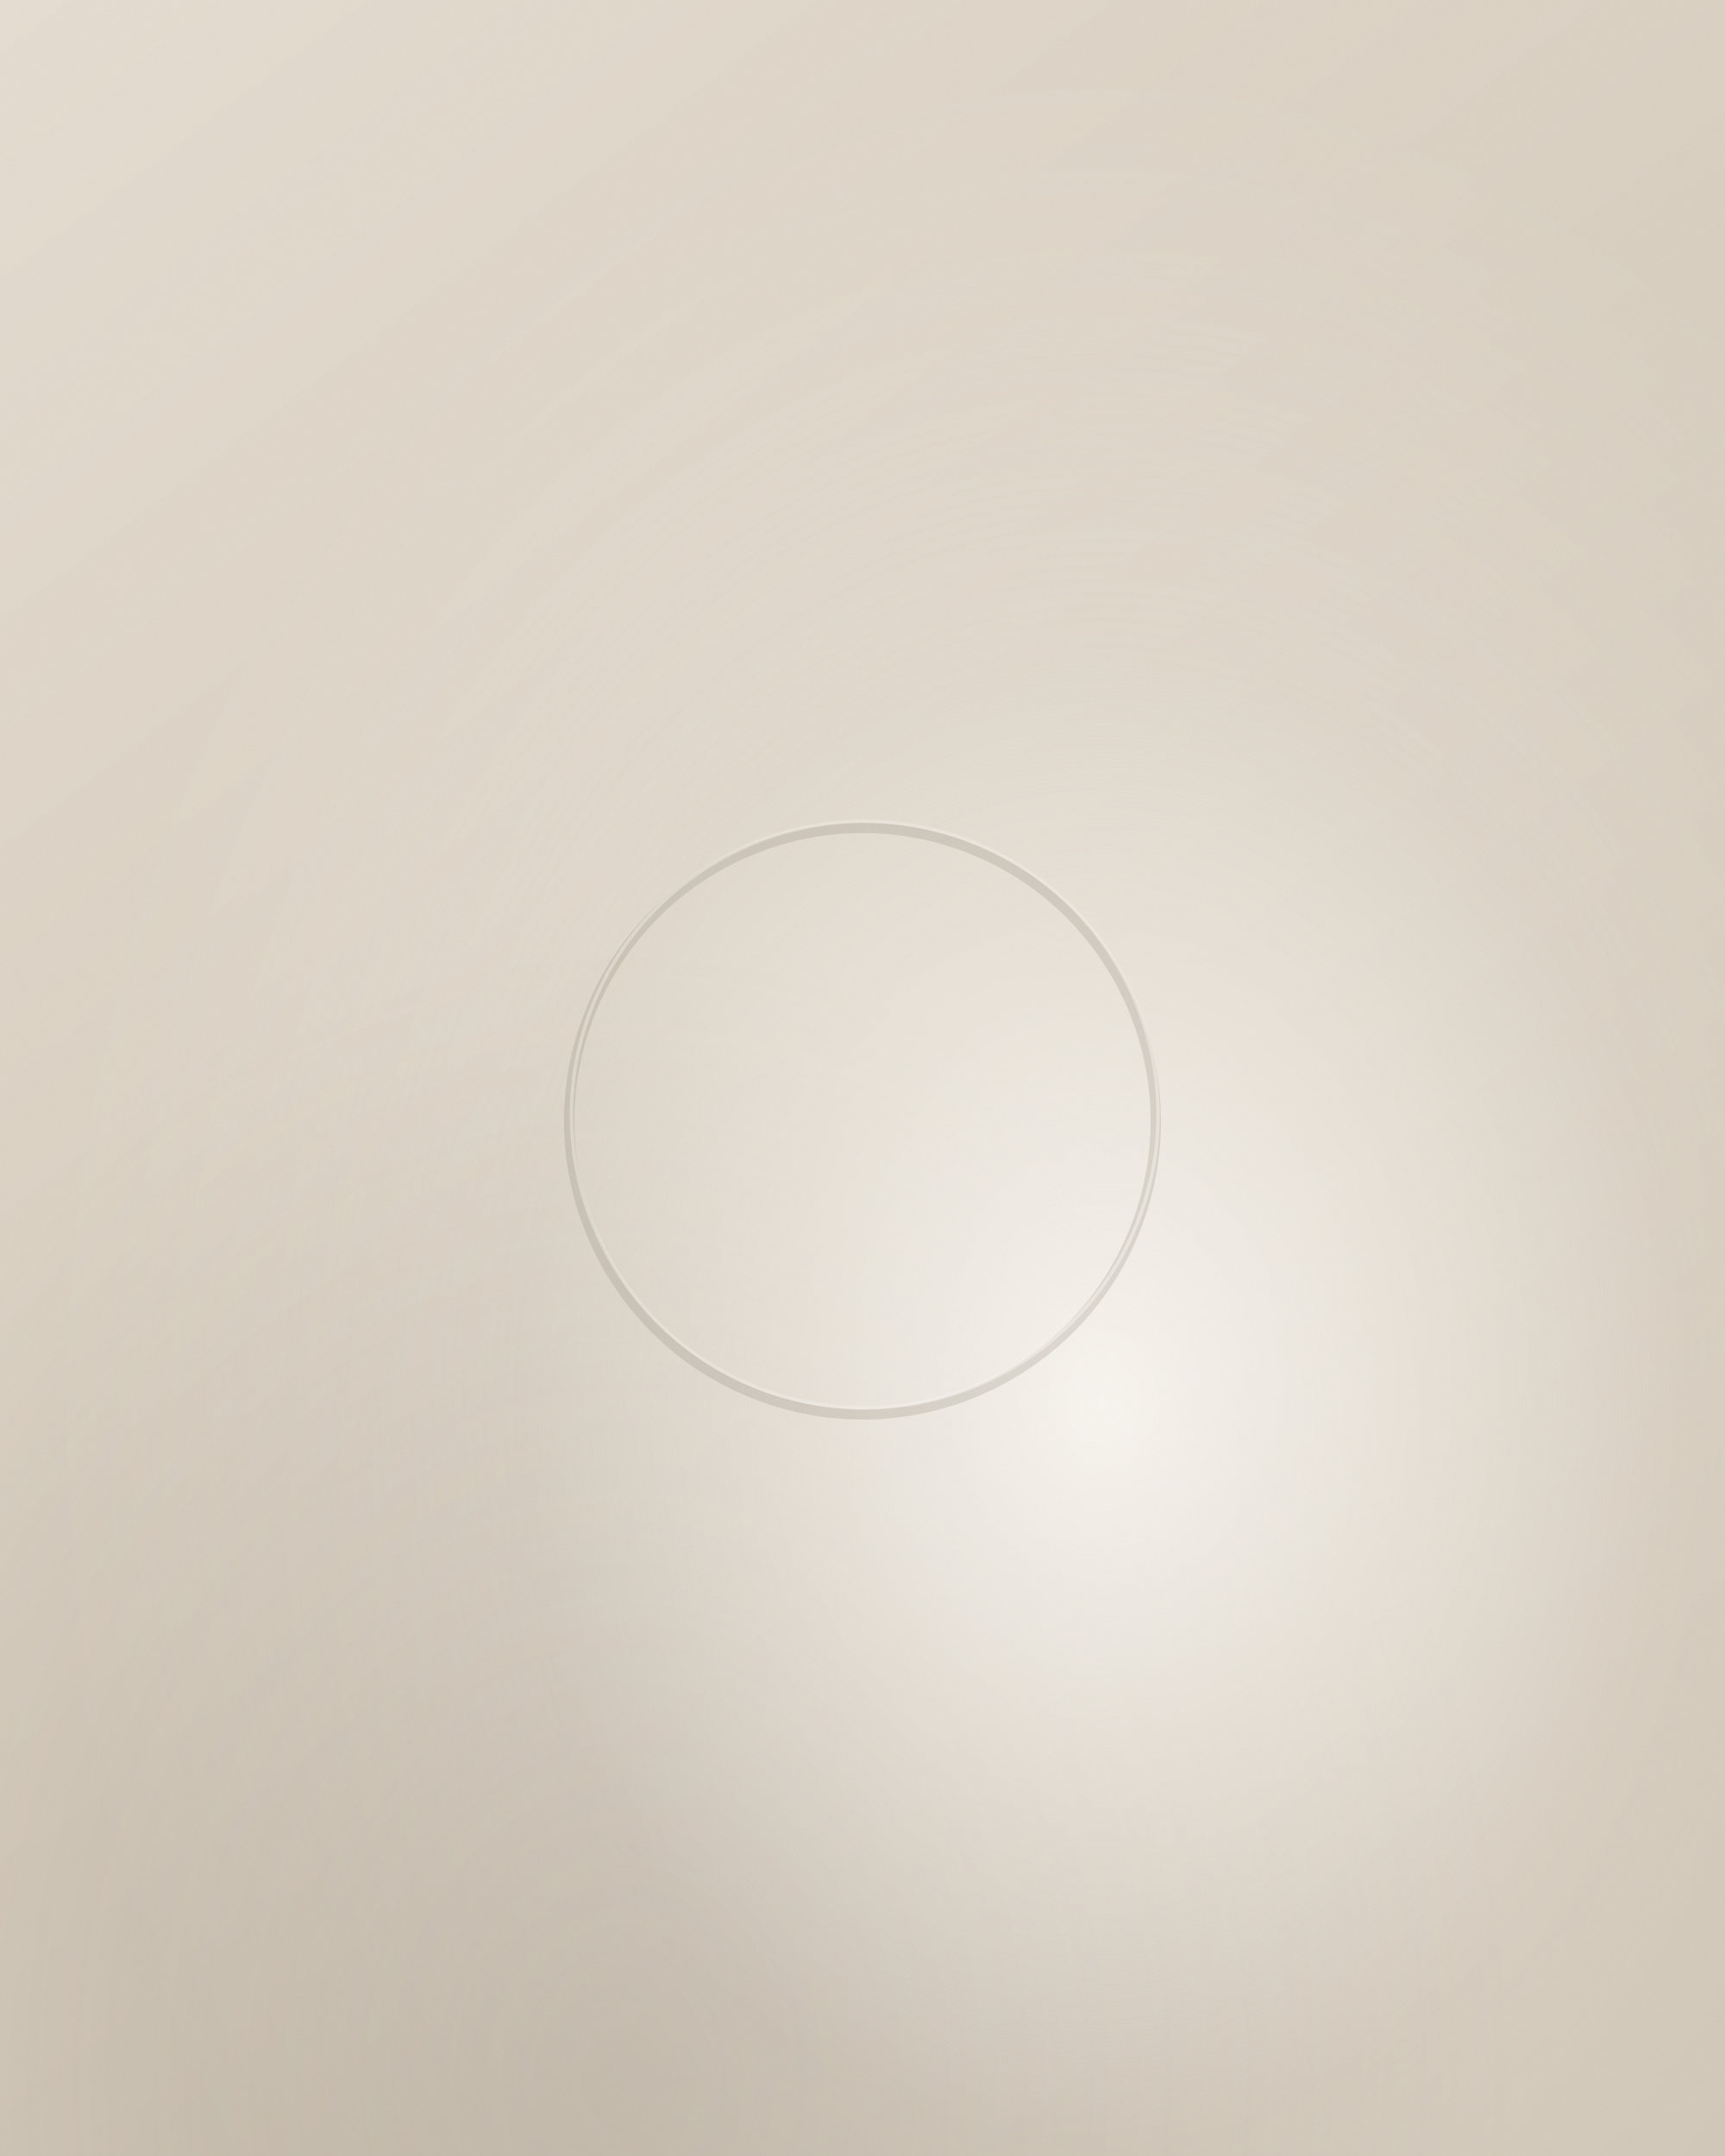
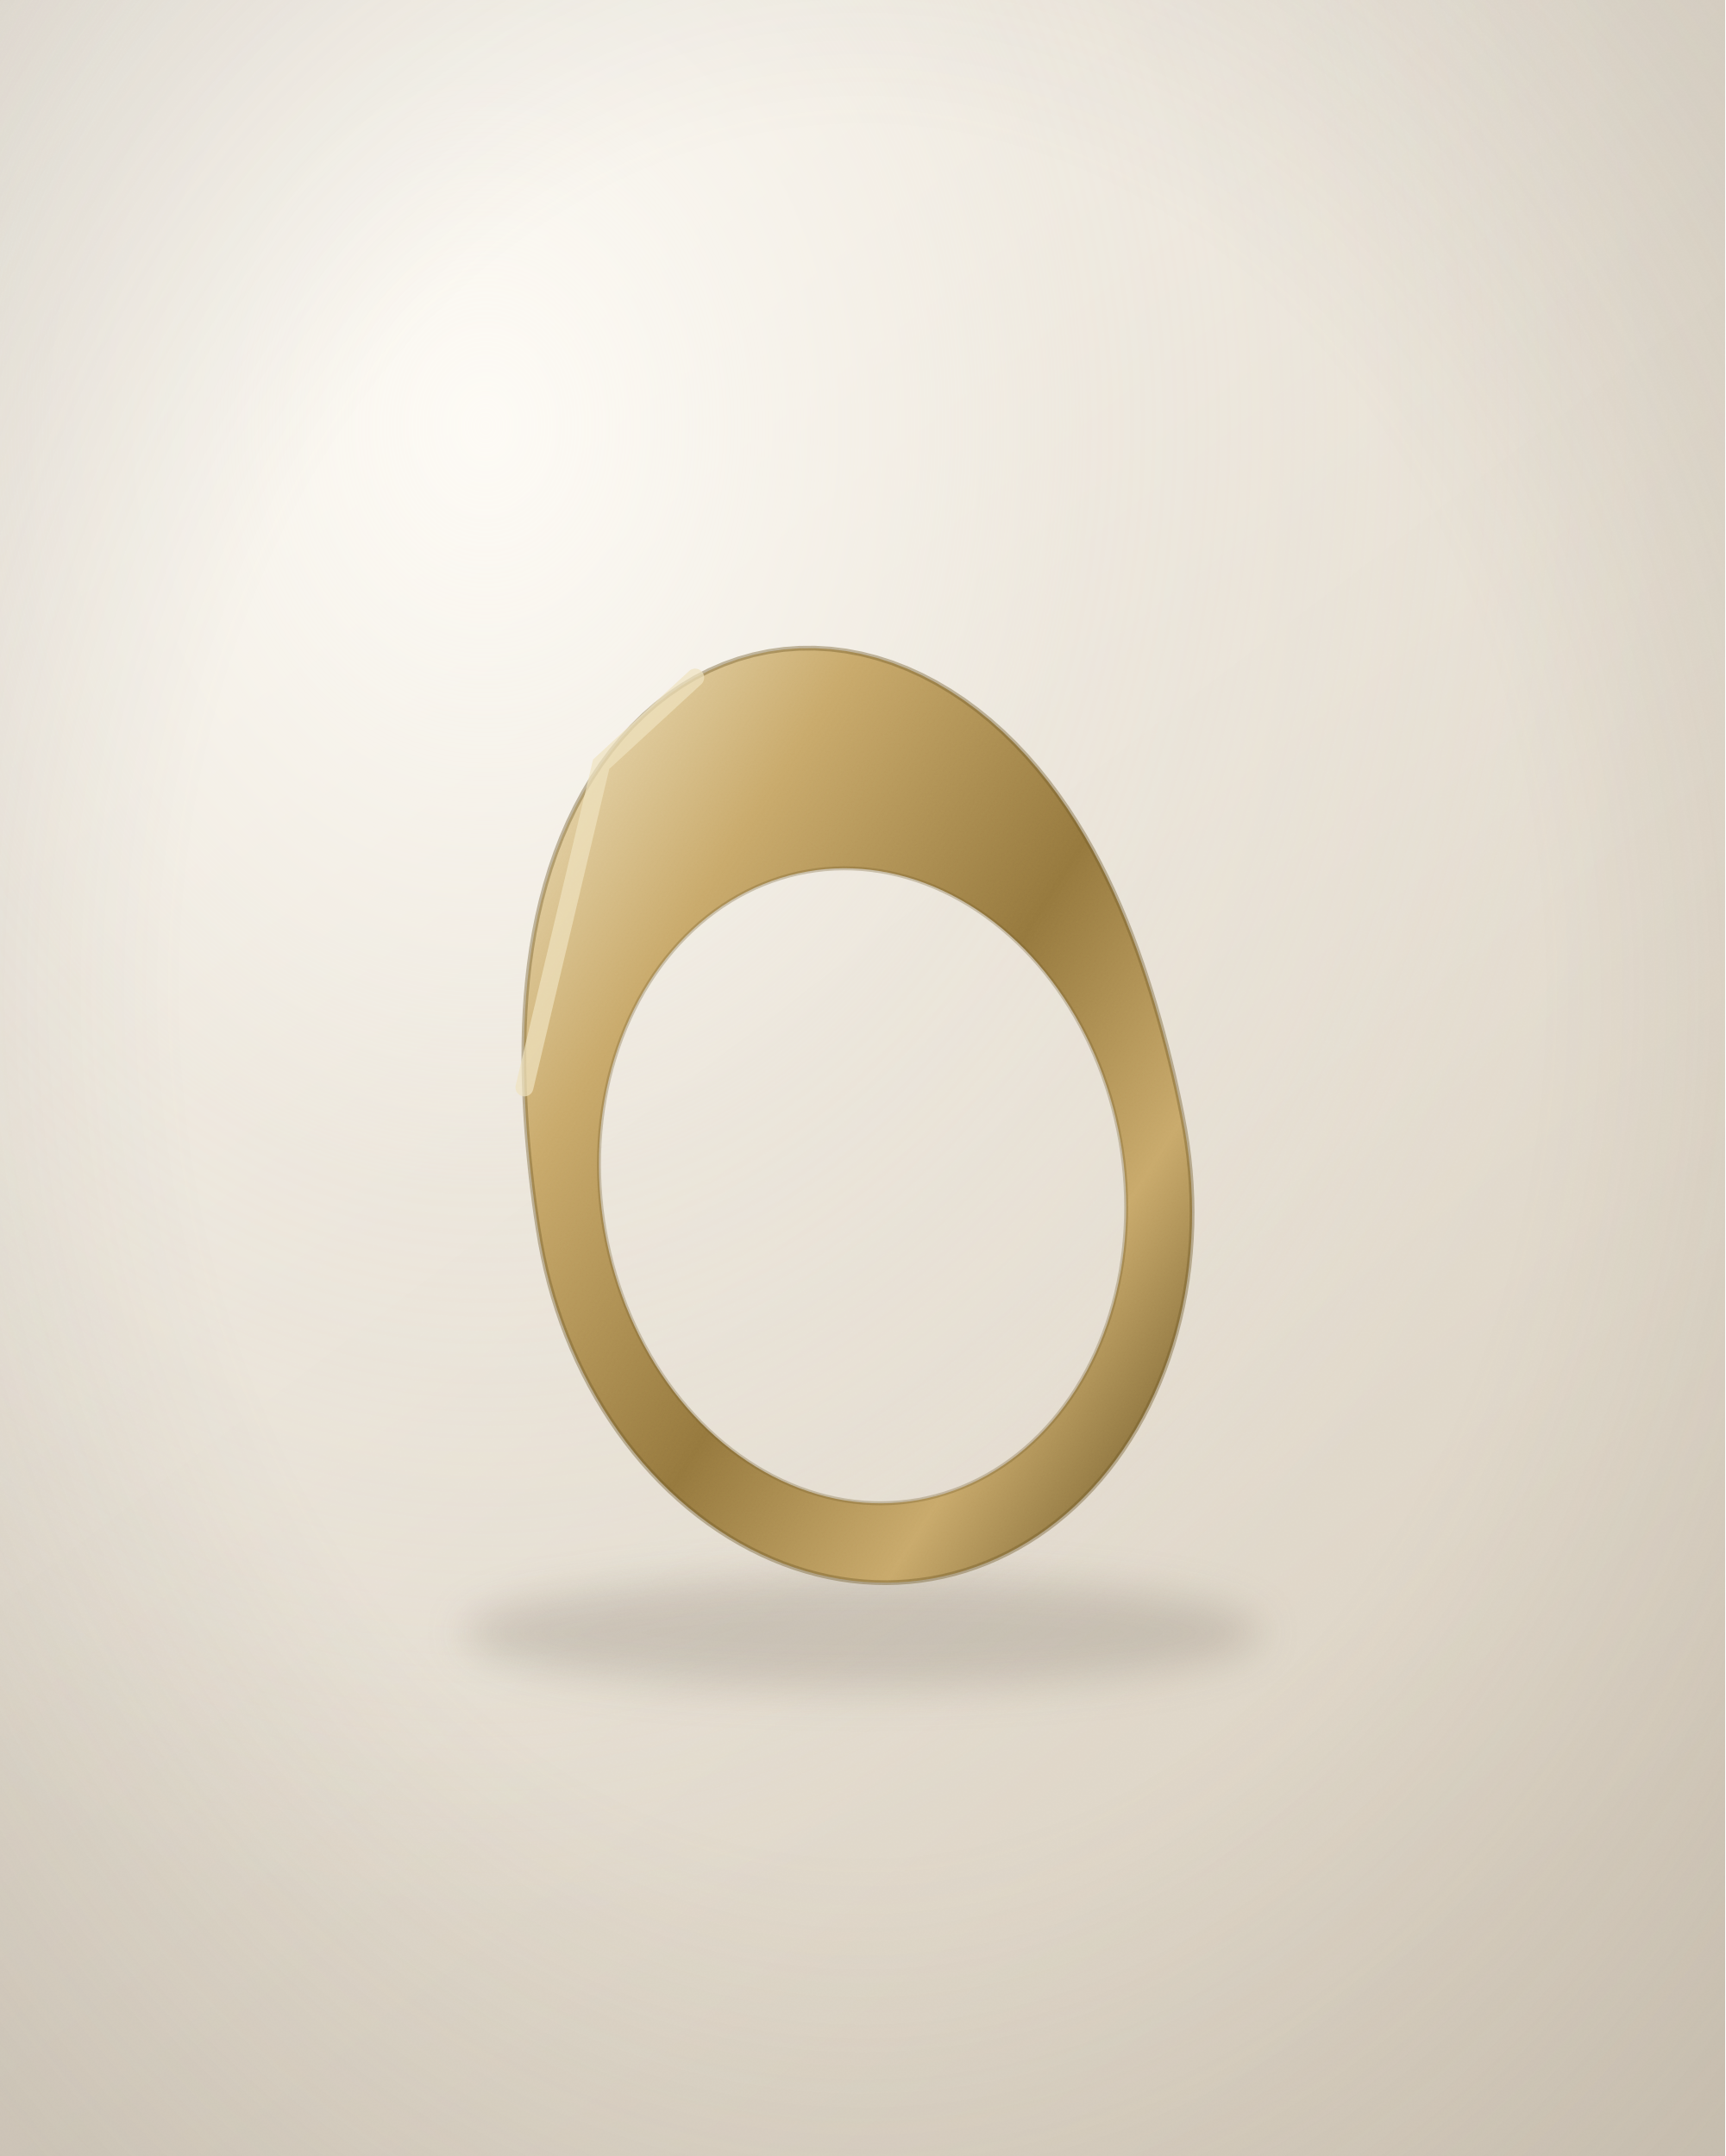
- <svg xmlns="http://www.w3.org/2000/svg" width="900" height="1125" viewBox="0 0 900 1125" role="img">
+ <svg xmlns="http://www.w3.org/2000/svg" width="960" height="1200" viewBox="0 0 960 1200" role="img">
  <defs>
-     <linearGradient id="g" x1="0" y1="0" x2="0.6" y2="1">
-       <stop offset="0" stop-color="#E4DCD0" />
-       <stop offset="1" stop-color="#CDC2B2" />
+     <linearGradient id="ground" x1="0.1" y1="0" x2="0.7" y2="1">
+       <stop offset="0" stop-color="#F1ECE3" />
+       <stop offset="1" stop-color="#DCD3C4" />
    </linearGradient>
-     <radialGradient id="l" cx="64%" cy="65%" r="62%">
-       <stop offset="0" stop-color="#FFFDF9" stop-opacity="0.85" />
-       <stop offset="0.55" stop-color="#FFFDF9" stop-opacity="0.18" />
-       <stop offset="1" stop-color="#FFFDF9" stop-opacity="0" />
+     <radialGradient id="window" cx="28%" cy="20%" r="70%">
+       <stop offset="0" stop-color="#FFFDF8" stop-opacity="0.9" />
+       <stop offset="0.5" stop-color="#FFFDF8" stop-opacity="0.22" />
+       <stop offset="1" stop-color="#FFFDF8" stop-opacity="0" />
    </radialGradient>
-     <radialGradient id="s" cx="36%" cy="96%" r="52%">
-       <stop offset="0" stop-color="#6E6355" stop-opacity="0.22" />
-       <stop offset="1" stop-color="#6E6355" stop-opacity="0" />
+     <radialGradient id="vignette" cx="50%" cy="46%" r="72%">
+       <stop offset="0.55" stop-color="#6E6353" stop-opacity="0" />
+       <stop offset="1" stop-color="#6E6353" stop-opacity="0.2" />
    </radialGradient>
-     <filter id="n">
-       <feTurbulence type="fractalNoise" baseFrequency="0.85" numOctaves="2" stitchTiles="stitch" />
+     <linearGradient id="m-gold" x1="0.12" y1="0" x2="0.88" y2="1">
+       <stop offset="0" stop-color="#F0E3C0" />
+       <stop offset="0.26" stop-color="#C9AA6C" />
+       <stop offset="0.55" stop-color="#96793E" />
+       <stop offset="0.78" stop-color="#C9AA6C" />
+       <stop offset="1" stop-color="#6E5827" />
+     </linearGradient>
+     <linearGradient id="m-rose" x1="0.12" y1="0" x2="0.88" y2="1">
+       <stop offset="0" stop-color="#F0D5C6" />
+       <stop offset="0.26" stop-color="#C99C89" />
+       <stop offset="0.55" stop-color="#966B58" />
+       <stop offset="0.78" stop-color="#C99C89" />
+       <stop offset="1" stop-color="#6E4C3C" />
+     </linearGradient>
+     <linearGradient id="m-platinum" x1="0.12" y1="0" x2="0.88" y2="1">
+       <stop offset="0" stop-color="#F6F7F9" />
+       <stop offset="0.26" stop-color="#C6C9CD" />
+       <stop offset="0.55" stop-color="#93969B" />
+       <stop offset="0.78" stop-color="#C6C9CD" />
+       <stop offset="1" stop-color="#6F7276" />
+     </linearGradient>
+     <linearGradient id="m-white" x1="0.12" y1="0" x2="0.88" y2="1">
+       <stop offset="0" stop-color="#F7F8FA" />
+       <stop offset="0.26" stop-color="#CBCDD1" />
+       <stop offset="0.55" stop-color="#989BA0" />
+       <stop offset="0.78" stop-color="#CBCDD1" />
+       <stop offset="1" stop-color="#74777C" />
+     </linearGradient>
+     <linearGradient id="m-graphite" x1="0.12" y1="0" x2="0.88" y2="1">
+       <stop offset="0" stop-color="#C6C4BF" />
+       <stop offset="0.26" stop-color="#8E8B85" />
+       <stop offset="0.55" stop-color="#63615C" />
+       <stop offset="0.78" stop-color="#8E8B85" />
+       <stop offset="1" stop-color="#454340" />
+     </linearGradient>
+     <linearGradient id="m-wax" x1="0.12" y1="0" x2="0.88" y2="1">
+       <stop offset="0" stop-color="#EDE4E2" />
+       <stop offset="0.26" stop-color="#CDBFBD" />
+       <stop offset="0.55" stop-color="#A2938F" />
+       <stop offset="0.78" stop-color="#CDBFBD" />
+       <stop offset="1" stop-color="#7E716D" />
+     </linearGradient>
+     <linearGradient id="stone-cool" x1="0.15" y1="0" x2="0.8" y2="1">
+       <stop offset="0" stop-color="#DCE4EA" />
+       <stop offset="1" stop-color="#C6D0D8" />
+     </linearGradient>
+     <linearGradient id="table-cool" x1="0" y1="0" x2="0.7" y2="1">
+       <stop offset="0" stop-color="#FAFCFD" />
+       <stop offset="1" stop-color="#DCE4EA" />
+     </linearGradient>
+     <linearGradient id="stone-warm" x1="0.15" y1="0" x2="0.8" y2="1">
+       <stop offset="0" stop-color="#E4E1DA" />
+       <stop offset="1" stop-color="#CFCBC1" />
+     </linearGradient>
+     <linearGradient id="table-warm" x1="0" y1="0" x2="0.7" y2="1">
+       <stop offset="0" stop-color="#FDFCF9" />
+       <stop offset="1" stop-color="#E4E1DA" />
+     </linearGradient>
+     <filter id="soft" x="-60%" y="-60%" width="220%" height="220%">
+       <feGaussianBlur stdDeviation="11.52" />
+     </filter>
+     <filter id="softer" x="-60%" y="-60%" width="220%" height="220%">
+       <feGaussianBlur stdDeviation="29.952" />
+     </filter>
+     <filter id="grain">
+       <feTurbulence type="fractalNoise" baseFrequency="0.9" numOctaves="3" stitchTiles="stitch" />
      <feColorMatrix type="saturate" values="0" />
    </filter>
+     <linearGradient id="benchtop" x1="0" y1="0" x2="0.2" y2="1">
+       <stop offset="0" stop-color="#D6C4A6" />
+       <stop offset="0.5" stop-color="#C7B294" />
+       <stop offset="1" stop-color="#B29B7C" />
+     </linearGradient>
  </defs>
-   <rect width="900" height="1125" fill="url(#g)" />
-   <rect width="900" height="1125" fill="url(#s)" />
-   <rect width="900" height="1125" fill="url(#l)" />
-   <g transform="rotate(19 450 585)" opacity="0.5">
-     <ellipse cx="450" cy="585" rx="153" ry="153" fill="none" stroke="#8B8175" stroke-opacity="0.45" stroke-width="5.4" />
-     <ellipse cx="450" cy="585" rx="153" ry="153" fill="none" stroke="#FFFDF9" stroke-opacity="0.5" stroke-width="1.8" transform="translate(0 -3.6)" />
+   <rect width="960" height="1200" fill="url(#ground)" />
+   <rect width="960" height="1200" fill="url(#window)" />
+   <ellipse cx="480" cy="908.64" rx="222" ry="31.08" fill="#6B6153" opacity="0.22" filter="url(#soft)" />
+   <g transform="rotate(-10 480 660)">
+     <path d="M 662.04,660 L 661.929,667.748 L 661.597,675.486 L 661.043,683.205 L 660.268,690.896 L 659.274,698.55 L 658.062,706.156 L 656.633,713.707 L 654.988,721.191 L 653.13,728.602 L 651.062,735.928 L 648.785,743.163 L 646.302,750.296 L 643.616,757.318 L 640.732,764.223 L 637.651,771 L 634.379,777.642 L 630.918,784.141 L 627.273,790.488 L 623.449,796.677 L 619.451,802.699 L 615.282,808.547 L 610.949,814.214 L 606.456,819.693 L 601.809,824.978 L 597.013,830.062 L 592.075,834.938 L 587,839.602 L 581.795,844.046 L 576.467,848.267 L 571.02,852.258 L 565.463,856.014 L 559.801,859.532 L 554.042,862.807 L 548.193,865.835 L 542.261,868.612 L 536.253,871.135 L 530.177,873.4 L 524.039,875.406 L 517.848,877.149 L 511.611,878.627 L 505.335,879.84 L 499.028,880.784 L 492.698,881.459 L 486.353,881.865 L 480,882 L 473.647,881.865 L 467.302,881.459 L 460.972,880.784 L 454.665,879.84 L 448.389,878.627 L 442.152,877.149 L 435.961,875.406 L 429.823,873.4 L 423.747,871.135 L 417.739,868.612 L 411.807,865.835 L 405.958,862.807 L 400.199,859.532 L 394.537,856.014 L 388.98,852.258 L 383.533,848.267 L 378.205,844.046 L 373,839.602 L 367.925,834.938 L 362.987,830.062 L 358.191,824.978 L 353.544,819.693 L 349.051,814.214 L 344.718,808.547 L 340.549,802.699 L 336.551,796.677 L 332.727,790.488 L 329.082,784.141 L 325.621,777.642 L 322.349,771 L 319.268,764.223 L 316.384,757.318 L 313.698,750.296 L 311.215,743.163 L 308.938,735.928 L 306.87,728.602 L 305.012,721.191 L 303.367,713.707 L 301.938,706.156 L 300.726,698.55 L 299.732,690.896 L 298.957,683.205 L 298.403,675.486 L 298.071,667.748 L 297.96,660 L 298.03,652.251 L 298.217,644.498 L 298.504,636.737 L 298.884,628.958 L 299.354,621.155 L 299.914,613.319 L 300.565,605.441 L 301.313,597.515 L 302.164,589.534 L 303.126,581.492 L 304.209,573.385 L 305.425,565.212 L 306.786,556.973 L 308.305,548.668 L 309.997,540.303 L 311.876,531.884 L 313.958,523.418 L 316.256,514.918 L 318.786,506.397 L 321.562,497.871 L 324.596,489.358 L 327.902,480.879 L 331.49,472.455 L 335.37,464.112 L 339.55,455.876 L 344.037,447.775 L 348.834,439.836 L 353.944,432.091 L 359.368,424.57 L 365.102,417.305 L 371.142,410.326 L 377.481,403.665 L 384.111,397.353 L 391.019,391.419 L 398.191,385.893 L 405.612,380.802 L 413.263,376.171 L 421.124,372.026 L 429.173,368.387 L 437.386,365.273 L 445.738,362.703 L 454.204,360.689 L 462.755,359.242 L 471.363,358.371 L 480,358.08 L 488.637,358.371 L 497.245,359.242 L 505.796,360.689 L 514.262,362.703 L 522.614,365.273 L 530.827,368.387 L 538.876,372.026 L 546.737,376.171 L 554.388,380.802 L 561.809,385.893 L 568.981,391.419 L 575.889,397.353 L 582.519,403.665 L 588.858,410.326 L 594.898,417.305 L 600.632,424.57 L 606.056,432.091 L 611.166,439.836 L 615.963,447.775 L 620.45,455.876 L 624.63,464.112 L 628.51,472.455 L 632.098,480.879 L 635.404,489.358 L 638.438,497.871 L 641.214,506.397 L 643.744,514.918 L 646.042,523.418 L 648.124,531.884 L 650.003,540.303 L 651.695,548.668 L 653.214,556.973 L 654.575,565.212 L 655.791,573.385 L 656.874,581.492 L 657.836,589.534 L 658.687,597.515 L 659.435,605.441 L 660.086,613.319 L 660.646,621.155 L 661.116,628.958 L 661.496,636.737 L 661.783,644.498 L 661.97,652.251 Z M 625.543,653.802 L 625.277,647.611 L 624.834,641.436 L 624.215,635.283 L 623.42,629.16 L 622.45,623.075 L 621.306,617.035 L 619.99,611.047 L 618.504,605.119 L 616.849,599.257 L 615.028,593.47 L 613.041,587.764 L 610.893,582.145 L 608.585,576.622 L 606.121,571.2 L 603.503,565.886 L 600.734,560.687 L 597.819,555.609 L 594.76,550.659 L 591.561,545.841 L 588.226,541.162 L 584.759,536.629 L 581.164,532.245 L 577.447,528.017 L 573.61,523.951 L 569.66,520.049 L 565.6,516.319 L 561.436,512.763 L 557.173,509.387 L 552.816,506.194 L 548.37,503.189 L 543.841,500.374 L 539.234,497.754 L 534.555,495.332 L 529.809,493.111 L 525.003,491.092 L 520.142,489.28 L 515.232,487.675 L 510.279,486.281 L 505.289,485.098 L 500.268,484.128 L 495.223,483.373 L 490.159,482.833 L 485.082,482.508 L 480,482.4 L 474.918,482.508 L 469.841,482.833 L 464.777,483.373 L 459.732,484.128 L 454.711,485.098 L 449.721,486.281 L 444.768,487.675 L 439.858,489.28 L 434.997,491.092 L 430.191,493.111 L 425.445,495.332 L 420.766,497.754 L 416.159,500.374 L 411.63,503.189 L 407.184,506.194 L 402.827,509.387 L 398.564,512.763 L 394.4,516.319 L 390.34,520.049 L 386.39,523.951 L 382.553,528.017 L 378.836,532.245 L 375.241,536.629 L 371.774,541.162 L 368.439,545.841 L 365.24,550.659 L 362.181,555.609 L 359.266,560.687 L 356.497,565.886 L 353.879,571.2 L 351.415,576.622 L 349.107,582.145 L 346.959,587.764 L 344.972,593.47 L 343.151,599.257 L 341.496,605.119 L 340.01,611.047 L 338.694,617.035 L 337.55,623.075 L 336.58,629.16 L 335.785,635.283 L 335.166,641.436 L 334.723,647.611 L 334.457,653.802 L 334.368,660 L 334.457,666.198 L 334.723,672.389 L 335.166,678.564 L 335.785,684.717 L 336.58,690.84 L 337.55,696.925 L 338.694,702.965 L 340.01,708.953 L 341.496,714.881 L 343.151,720.743 L 344.972,726.53 L 346.959,732.236 L 349.107,737.855 L 351.415,743.378 L 353.879,748.8 L 356.497,754.114 L 359.266,759.313 L 362.181,764.391 L 365.24,769.341 L 368.439,774.159 L 371.774,778.838 L 375.241,783.371 L 378.836,787.755 L 382.553,791.983 L 386.39,796.049 L 390.34,799.951 L 394.4,803.681 L 398.564,807.237 L 402.827,810.613 L 407.184,813.806 L 411.63,816.811 L 416.159,819.626 L 420.766,822.246 L 425.445,824.668 L 430.191,826.889 L 434.997,828.908 L 439.858,830.72 L 444.768,832.325 L 449.721,833.719 L 454.711,834.902 L 459.732,835.872 L 464.777,836.627 L 469.841,837.167 L 474.918,837.492 L 480,837.6 L 485.082,837.492 L 490.159,837.167 L 495.223,836.627 L 500.268,835.872 L 505.289,834.902 L 510.279,833.719 L 515.232,832.325 L 520.142,830.72 L 525.003,828.908 L 529.809,826.889 L 534.555,824.668 L 539.234,822.246 L 543.841,819.626 L 548.37,816.811 L 552.816,813.806 L 557.173,810.613 L 561.436,807.237 L 565.6,803.681 L 569.66,799.951 L 573.61,796.049 L 577.447,791.983 L 581.164,787.755 L 584.759,783.371 L 588.226,778.838 L 591.561,774.159 L 594.76,769.341 L 597.819,764.391 L 600.734,759.313 L 603.503,754.114 L 606.121,748.8 L 608.585,743.378 L 610.893,737.855 L 613.041,732.236 L 615.028,726.53 L 616.849,720.743 L 618.504,714.881 L 619.99,708.953 L 621.306,702.965 L 622.45,696.925 L 623.42,690.84 L 624.215,684.717 L 624.834,678.564 L 625.277,672.389 L 625.543,666.198 L 625.632,660 Z" fill="url(#m-gold)" fill-rule="evenodd" />
+     <path d="M 662.04,660 L 661.929,667.748 L 661.597,675.486 L 661.043,683.205 L 660.268,690.896 L 659.274,698.55 L 658.062,706.156 L 656.633,713.707 L 654.988,721.191 L 653.13,728.602 L 651.062,735.928 L 648.785,743.163 L 646.302,750.296 L 643.616,757.318 L 640.732,764.223 L 637.651,771 L 634.379,777.642 L 630.918,784.141 L 627.273,790.488 L 623.449,796.677 L 619.451,802.699 L 615.282,808.547 L 610.949,814.214 L 606.456,819.693 L 601.809,824.978 L 597.013,830.062 L 592.075,834.938 L 587,839.602 L 581.795,844.046 L 576.467,848.267 L 571.02,852.258 L 565.463,856.014 L 559.801,859.532 L 554.042,862.807 L 548.193,865.835 L 542.261,868.612 L 536.253,871.135 L 530.177,873.4 L 524.039,875.406 L 517.848,877.149 L 511.611,878.627 L 505.335,879.84 L 499.028,880.784 L 492.698,881.459 L 486.353,881.865 L 480,882 L 473.647,881.865 L 467.302,881.459 L 460.972,880.784 L 454.665,879.84 L 448.389,878.627 L 442.152,877.149 L 435.961,875.406 L 429.823,873.4 L 423.747,871.135 L 417.739,868.612 L 411.807,865.835 L 405.958,862.807 L 400.199,859.532 L 394.537,856.014 L 388.98,852.258 L 383.533,848.267 L 378.205,844.046 L 373,839.602 L 367.925,834.938 L 362.987,830.062 L 358.191,824.978 L 353.544,819.693 L 349.051,814.214 L 344.718,808.547 L 340.549,802.699 L 336.551,796.677 L 332.727,790.488 L 329.082,784.141 L 325.621,777.642 L 322.349,771 L 319.268,764.223 L 316.384,757.318 L 313.698,750.296 L 311.215,743.163 L 308.938,735.928 L 306.87,728.602 L 305.012,721.191 L 303.367,713.707 L 301.938,706.156 L 300.726,698.55 L 299.732,690.896 L 298.957,683.205 L 298.403,675.486 L 298.071,667.748 L 297.96,660 L 298.03,652.251 L 298.217,644.498 L 298.504,636.737 L 298.884,628.958 L 299.354,621.155 L 299.914,613.319 L 300.565,605.441 L 301.313,597.515 L 302.164,589.534 L 303.126,581.492 L 304.209,573.385 L 305.425,565.212 L 306.786,556.973 L 308.305,548.668 L 309.997,540.303 L 311.876,531.884 L 313.958,523.418 L 316.256,514.918 L 318.786,506.397 L 321.562,497.871 L 324.596,489.358 L 327.902,480.879 L 331.49,472.455 L 335.37,464.112 L 339.55,455.876 L 344.037,447.775 L 348.834,439.836 L 353.944,432.091 L 359.368,424.57 L 365.102,417.305 L 371.142,410.326 L 377.481,403.665 L 384.111,397.353 L 391.019,391.419 L 398.191,385.893 L 405.612,380.802 L 413.263,376.171 L 421.124,372.026 L 429.173,368.387 L 437.386,365.273 L 445.738,362.703 L 454.204,360.689 L 462.755,359.242 L 471.363,358.371 L 480,358.08 L 488.637,358.371 L 497.245,359.242 L 505.796,360.689 L 514.262,362.703 L 522.614,365.273 L 530.827,368.387 L 538.876,372.026 L 546.737,376.171 L 554.388,380.802 L 561.809,385.893 L 568.981,391.419 L 575.889,397.353 L 582.519,403.665 L 588.858,410.326 L 594.898,417.305 L 600.632,424.57 L 606.056,432.091 L 611.166,439.836 L 615.963,447.775 L 620.45,455.876 L 624.63,464.112 L 628.51,472.455 L 632.098,480.879 L 635.404,489.358 L 638.438,497.871 L 641.214,506.397 L 643.744,514.918 L 646.042,523.418 L 648.124,531.884 L 650.003,540.303 L 651.695,548.668 L 653.214,556.973 L 654.575,565.212 L 655.791,573.385 L 656.874,581.492 L 657.836,589.534 L 658.687,597.515 L 659.435,605.441 L 660.086,613.319 L 660.646,621.155 L 661.116,628.958 L 661.496,636.737 L 661.783,644.498 L 661.97,652.251 Z" fill="none" stroke="#6E5827" stroke-opacity="0.4" stroke-width="2.664" />
+     <path d="M 625.632,660 L 625.543,666.198 L 625.277,672.389 L 624.834,678.564 L 624.215,684.717 L 623.42,690.84 L 622.45,696.925 L 621.306,702.965 L 619.99,708.953 L 618.504,714.881 L 616.849,720.743 L 615.028,726.53 L 613.041,732.236 L 610.893,737.855 L 608.585,743.378 L 606.121,748.8 L 603.503,754.114 L 600.734,759.313 L 597.819,764.391 L 594.76,769.341 L 591.561,774.159 L 588.226,778.838 L 584.759,783.371 L 581.164,787.755 L 577.447,791.983 L 573.61,796.049 L 569.66,799.951 L 565.6,803.681 L 561.436,807.237 L 557.173,810.613 L 552.816,813.806 L 548.37,816.811 L 543.841,819.626 L 539.234,822.246 L 534.555,824.668 L 529.809,826.889 L 525.003,828.908 L 520.142,830.72 L 515.232,832.325 L 510.279,833.719 L 505.289,834.902 L 500.268,835.872 L 495.223,836.627 L 490.159,837.167 L 485.082,837.492 L 480,837.6 L 474.918,837.492 L 469.841,837.167 L 464.777,836.627 L 459.732,835.872 L 454.711,834.902 L 449.721,833.719 L 444.768,832.325 L 439.858,830.72 L 434.997,828.908 L 430.191,826.889 L 425.445,824.668 L 420.766,822.246 L 416.159,819.626 L 411.63,816.811 L 407.184,813.806 L 402.827,810.613 L 398.564,807.237 L 394.4,803.681 L 390.34,799.951 L 386.39,796.049 L 382.553,791.983 L 378.836,787.755 L 375.241,783.371 L 371.774,778.838 L 368.439,774.159 L 365.24,769.341 L 362.181,764.391 L 359.266,759.313 L 356.497,754.114 L 353.879,748.8 L 351.415,743.378 L 349.107,737.855 L 346.959,732.236 L 344.972,726.53 L 343.151,720.743 L 341.496,714.881 L 340.01,708.953 L 338.694,702.965 L 337.55,696.925 L 336.58,690.84 L 335.785,684.717 L 335.166,678.564 L 334.723,672.389 L 334.457,666.198 L 334.368,660 L 334.457,653.802 L 334.723,647.611 L 335.166,641.436 L 335.785,635.283 L 336.58,629.16 L 337.55,623.075 L 338.694,617.035 L 340.01,611.047 L 341.496,605.119 L 343.151,599.257 L 344.972,593.47 L 346.959,587.764 L 349.107,582.145 L 351.415,576.622 L 353.879,571.2 L 356.497,565.886 L 359.266,560.687 L 362.181,555.609 L 365.24,550.659 L 368.439,545.841 L 371.774,541.162 L 375.241,536.629 L 378.836,532.245 L 382.553,528.017 L 386.39,523.951 L 390.34,520.049 L 394.4,516.319 L 398.564,512.763 L 402.827,509.387 L 407.184,506.194 L 411.63,503.189 L 416.159,500.374 L 420.766,497.754 L 425.445,495.332 L 430.191,493.111 L 434.997,491.092 L 439.858,489.28 L 444.768,487.675 L 449.721,486.281 L 454.711,485.098 L 459.732,484.128 L 464.777,483.373 L 469.841,482.833 L 474.918,482.508 L 480,482.4 L 485.082,482.508 L 490.159,482.833 L 495.223,483.373 L 500.268,484.128 L 505.289,485.098 L 510.279,486.281 L 515.232,487.675 L 520.142,489.28 L 525.003,491.092 L 529.809,493.111 L 534.555,495.332 L 539.234,497.754 L 543.841,500.374 L 548.37,503.189 L 552.816,506.194 L 557.173,509.387 L 561.436,512.763 L 565.6,516.319 L 569.66,520.049 L 573.61,523.951 L 577.447,528.017 L 581.164,532.245 L 584.759,536.629 L 588.226,541.162 L 591.561,545.841 L 594.76,550.659 L 597.819,555.609 L 600.734,560.687 L 603.503,565.886 L 606.121,571.2 L 608.585,576.622 L 610.893,582.145 L 613.041,587.764 L 615.028,593.47 L 616.849,599.257 L 618.504,605.119 L 619.99,611.047 L 621.306,617.035 L 622.45,623.075 L 623.42,629.16 L 624.215,635.283 L 624.834,641.436 L 625.277,647.611 L 625.543,653.802 Z" fill="none" stroke="#6E5827" stroke-opacity="0.3" stroke-width="2.22" />
+     <path d="M 304.209,573.385 L 377.481,403.665 L 437.386,365.273" fill="none" stroke="#F0E3C0" stroke-opacity="0.7" stroke-width="9.99" stroke-linecap="round" />
  </g>
-   <rect width="900" height="1125" filter="url(#n)" opacity="0.045" />
+   <rect width="960" height="1200" fill="url(#vignette)" />
+   <rect width="960" height="1200" filter="url(#grain)" opacity="0.05" style="mix-blend-mode:overlay" />
</svg>
